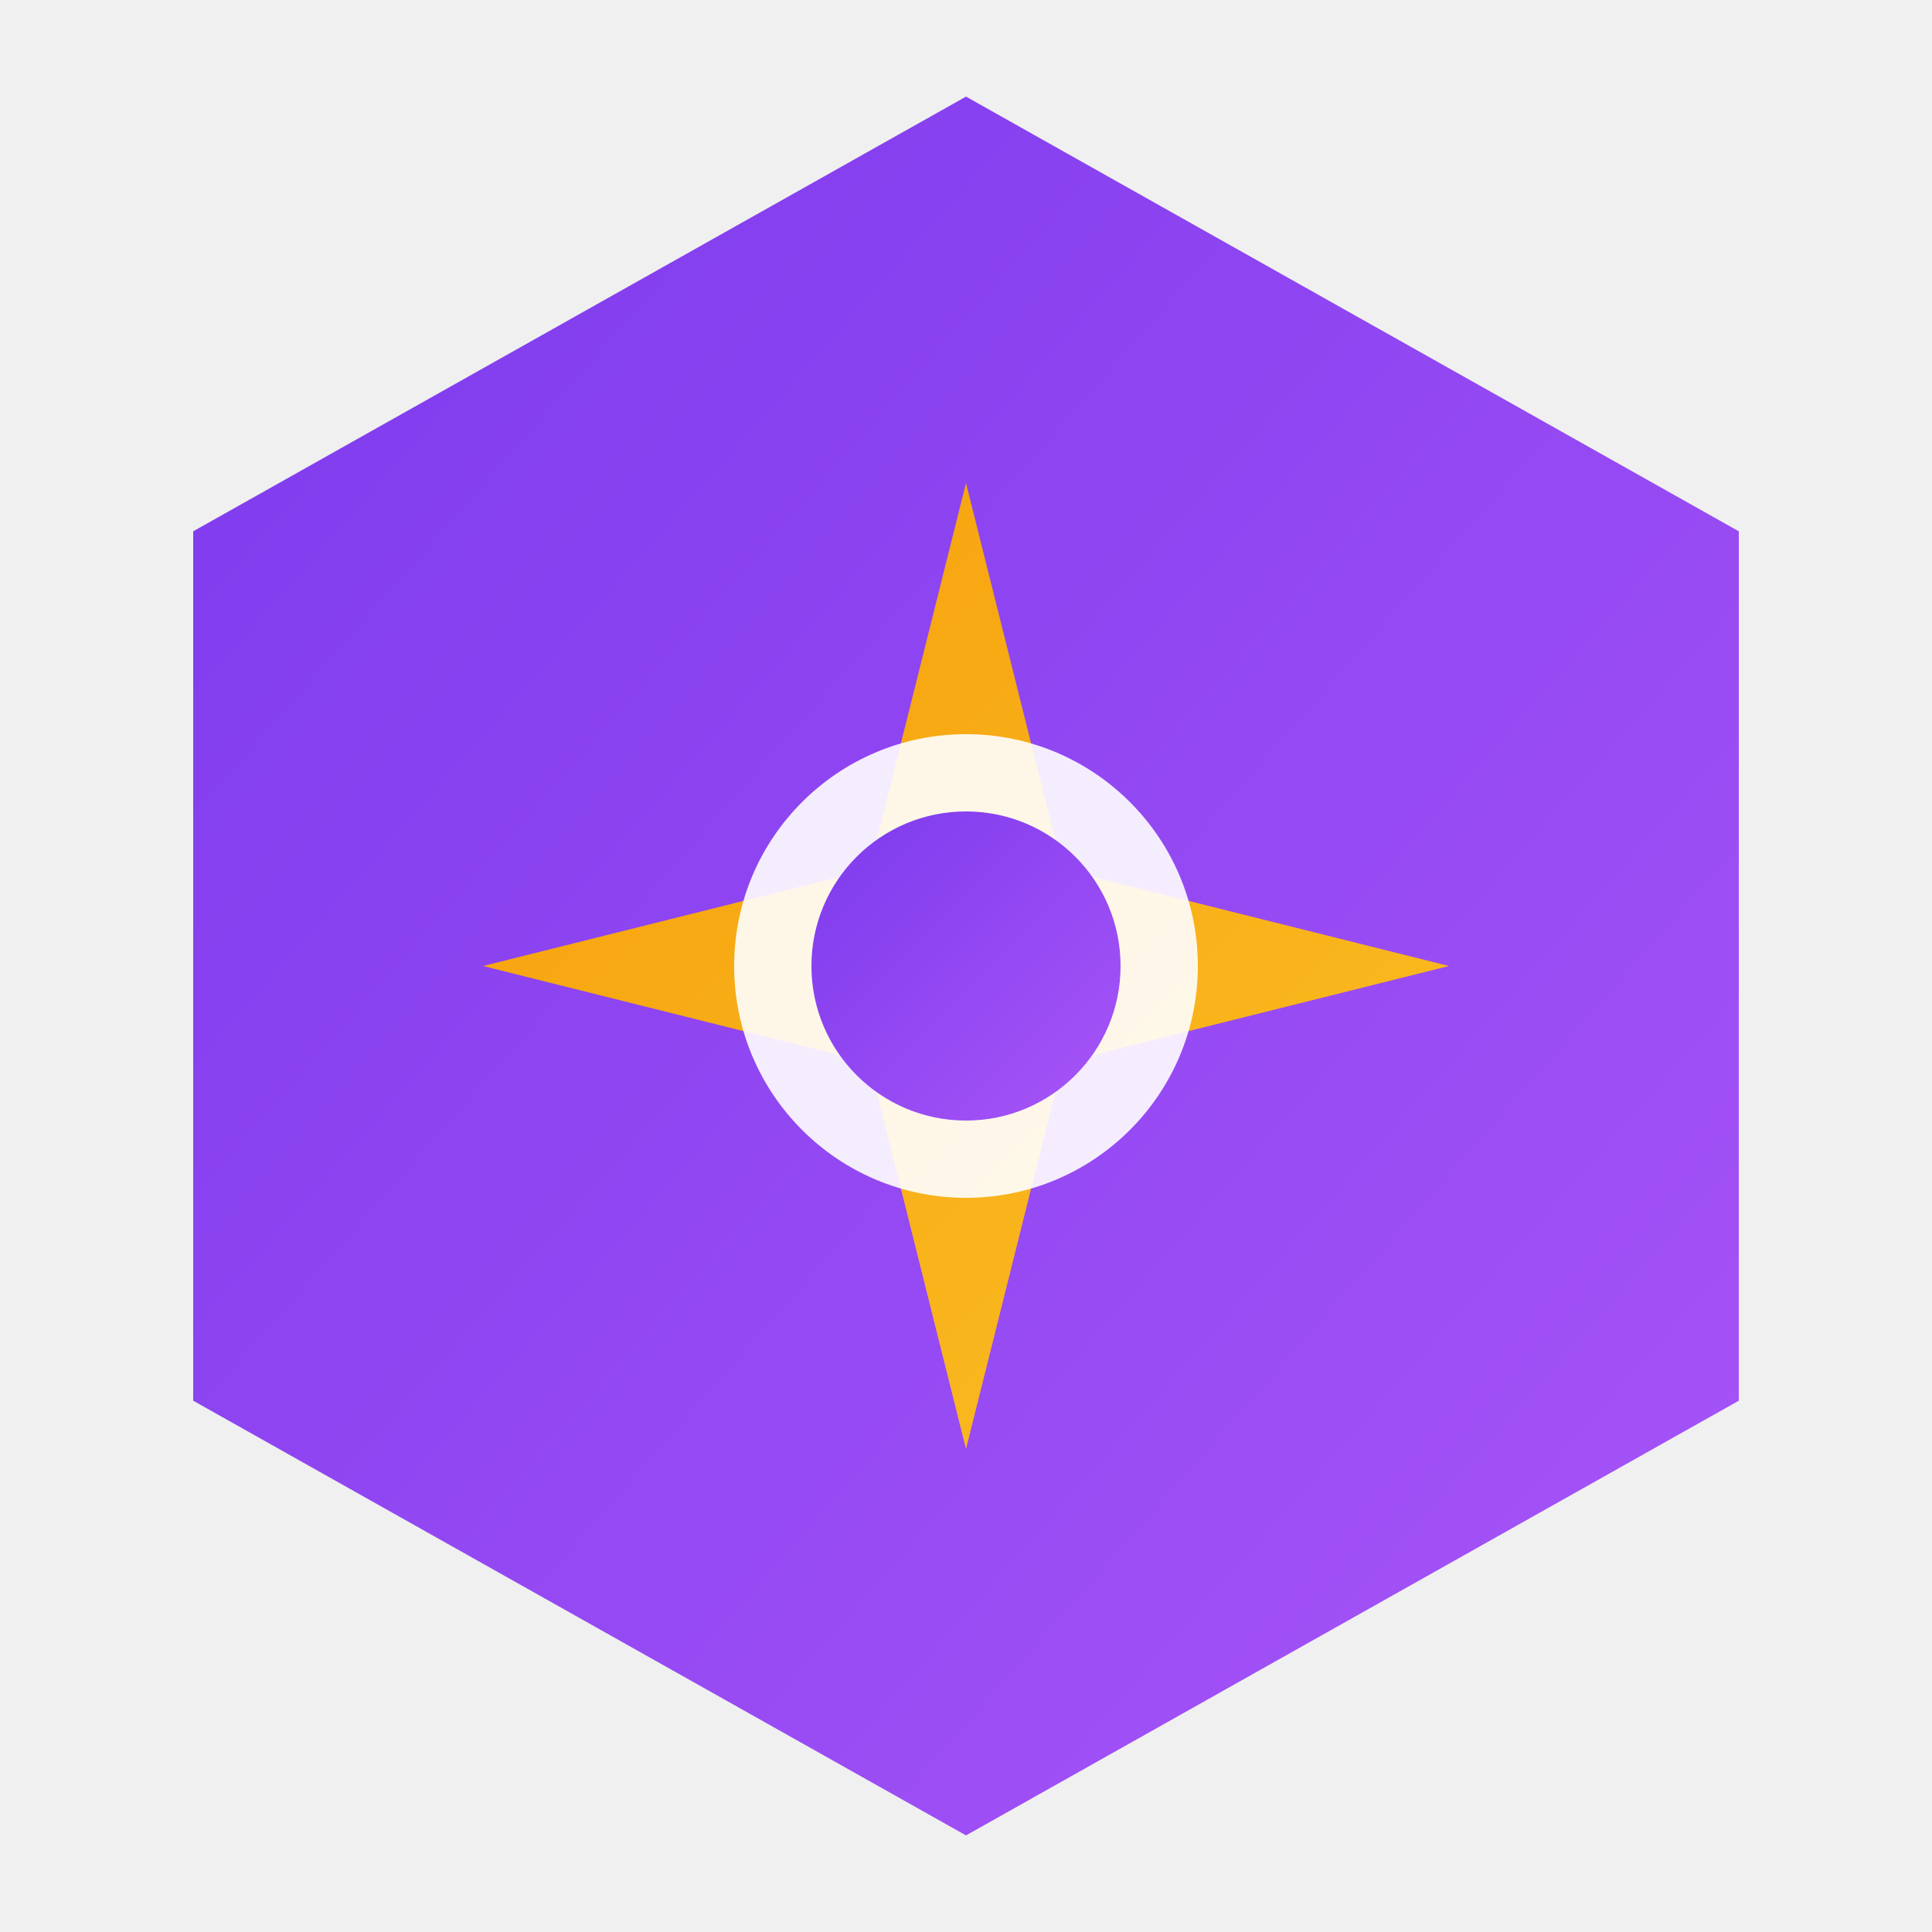
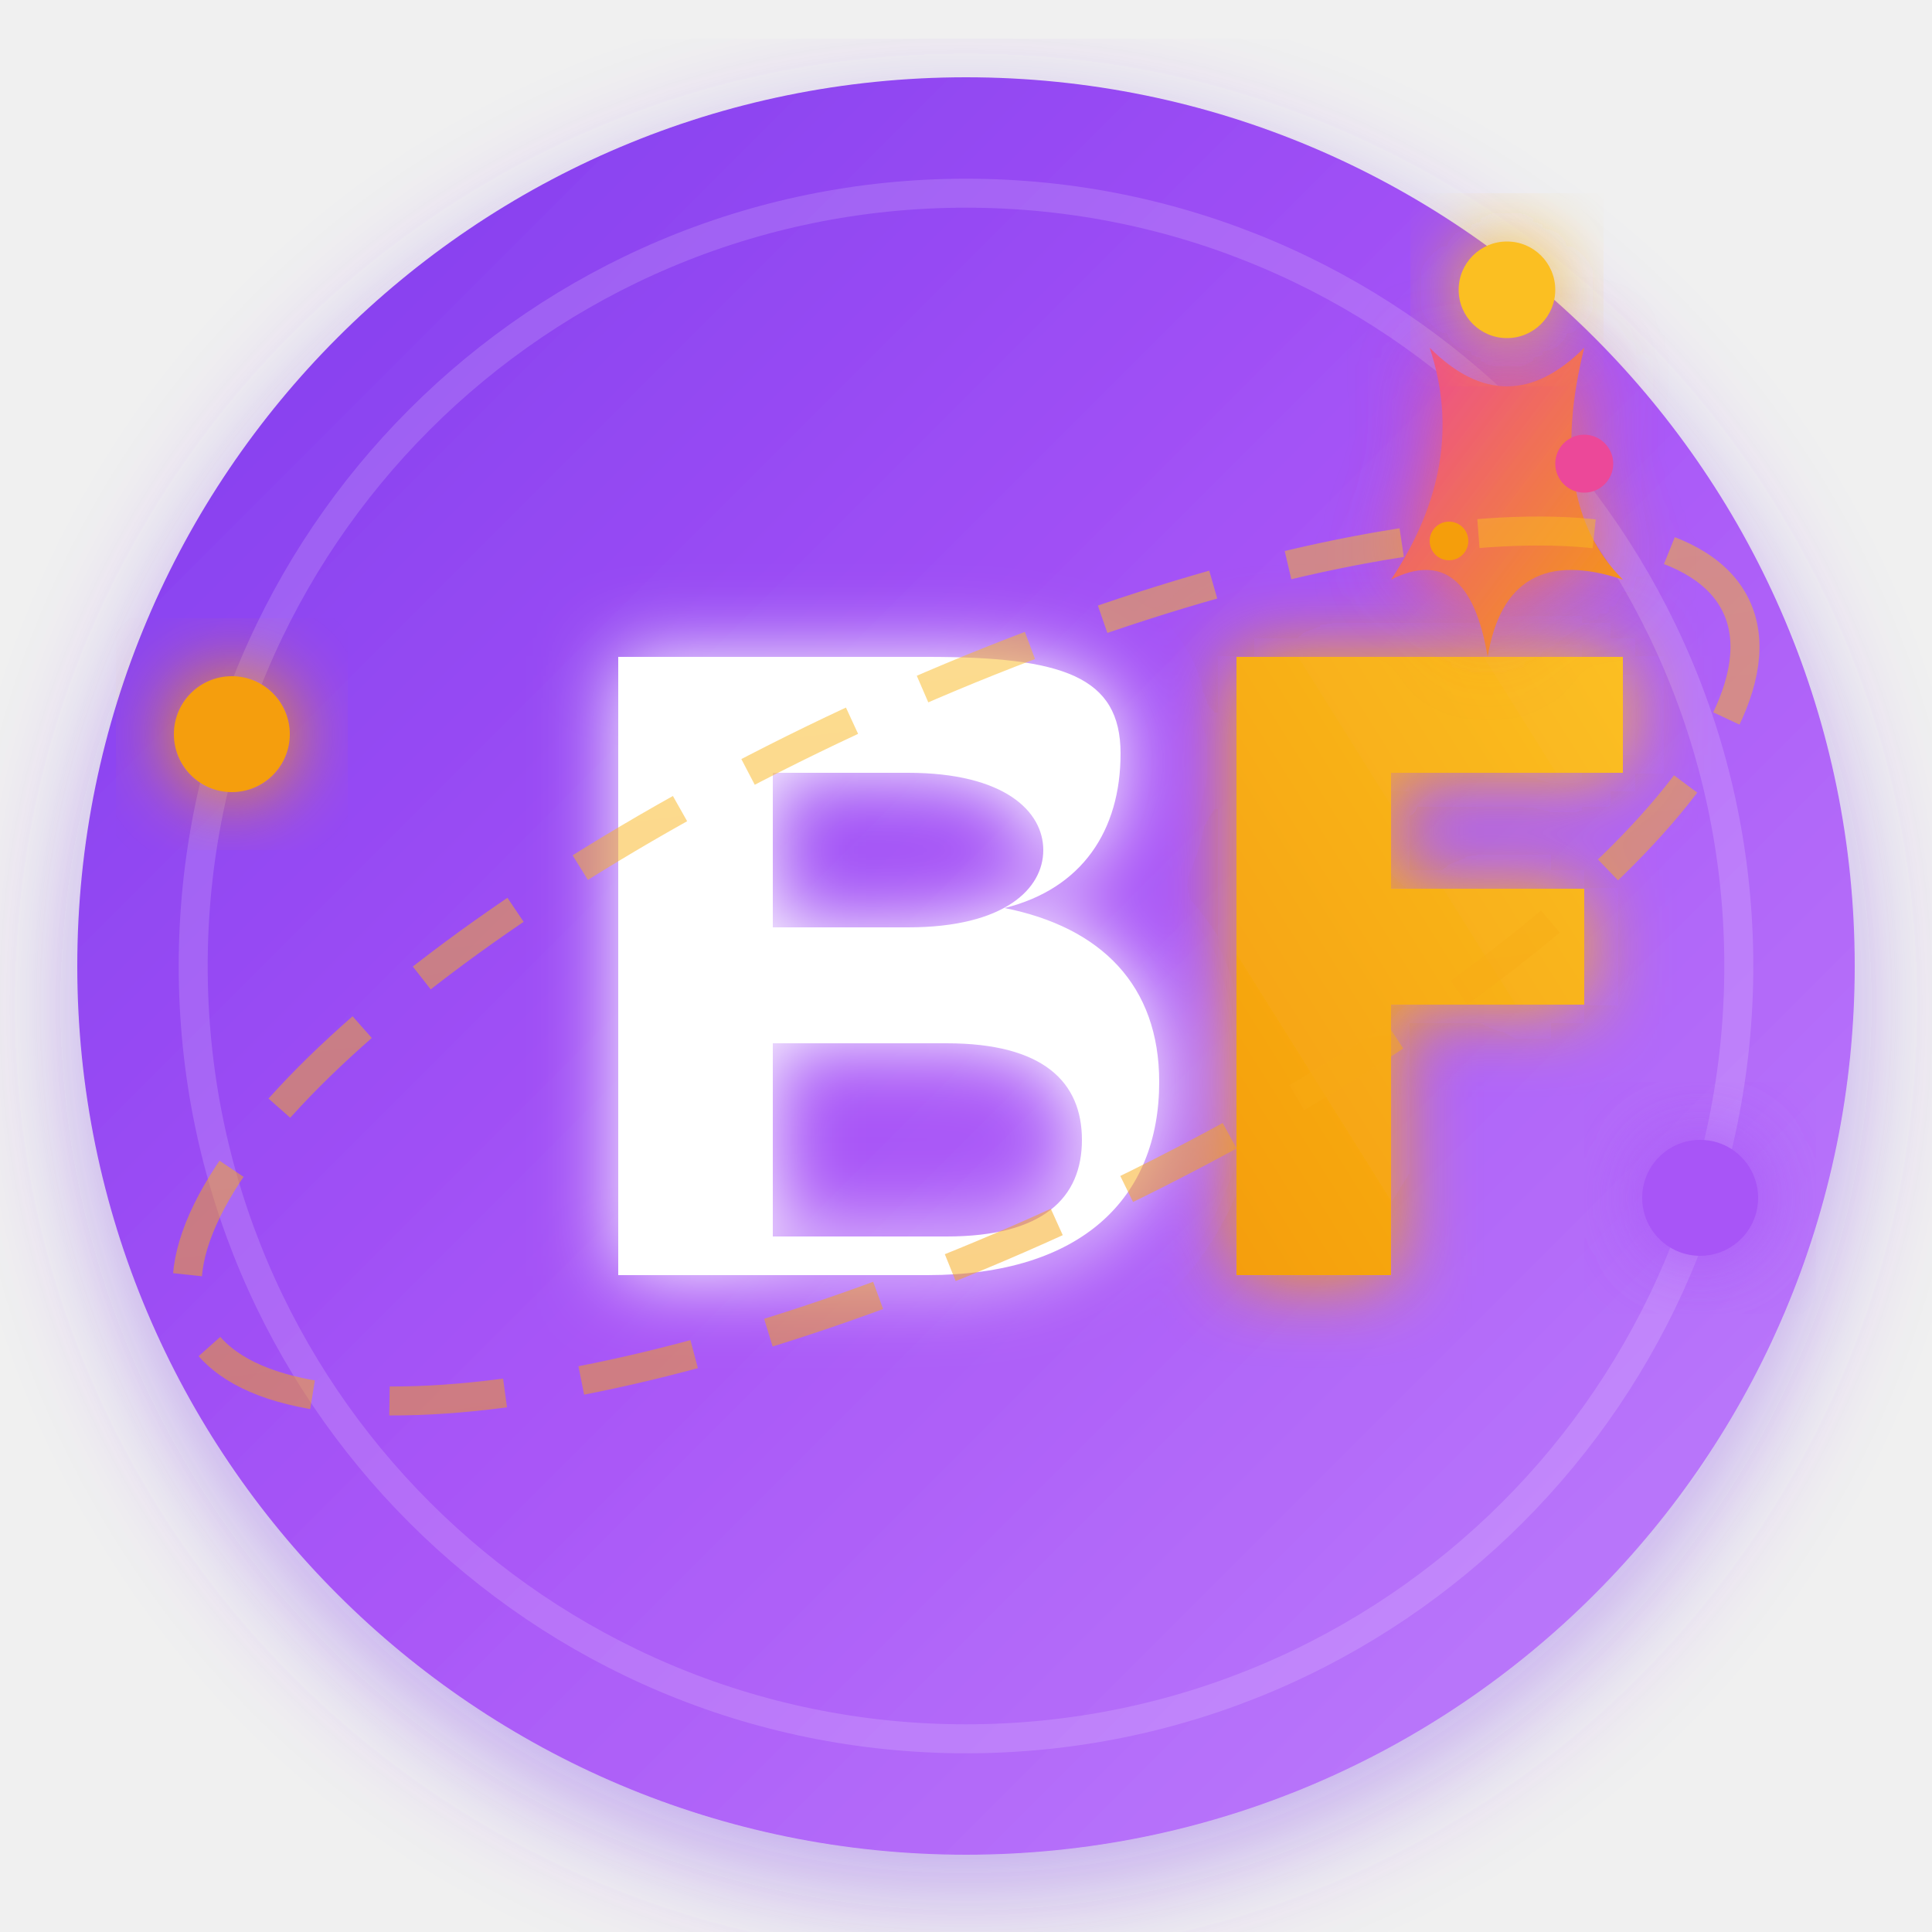
- <svg xmlns="http://www.w3.org/2000/svg" viewBox="0 0 100 100">
+ <svg xmlns="http://www.w3.org/2000/svg" viewBox="0 0 100 100" width="100" height="100">
  <defs>
-     <linearGradient id="grad1" x1="0%" y1="0%" x2="100%" y2="100%">
-       <stop offset="0%" style="stop-color:#7c3aed;stop-opacity:1" />
-       <stop offset="100%" style="stop-color:#a855f7;stop-opacity:1" />
+     <linearGradient id="mainGrad" x1="0%" y1="0%" x2="100%" y2="100%">
+       <stop offset="0%" style="stop-color:#7c3aed" />
+       <stop offset="50%" style="stop-color:#a855f7" />
+       <stop offset="100%" style="stop-color:#c084fc" />
    </linearGradient>
-     <linearGradient id="grad2" x1="0%" y1="0%" x2="100%" y2="100%">
-       <stop offset="0%" style="stop-color:#f59e0b;stop-opacity:1" />
-       <stop offset="100%" style="stop-color:#fbbf24;stop-opacity:1" />
+     <linearGradient id="accentGrad" x1="0%" y1="100%" x2="100%" y2="0%">
+       <stop offset="0%" style="stop-color:#f59e0b" />
+       <stop offset="100%" style="stop-color:#fbbf24" />
    </linearGradient>
+     <linearGradient id="sparkGrad" x1="0%" y1="0%" x2="100%" y2="100%">
+       <stop offset="0%" style="stop-color:#ec4899" />
+       <stop offset="100%" style="stop-color:#f59e0b" />
+     </linearGradient>
+     <filter id="glow" x="-50%" y="-50%" width="200%" height="200%">
+       <feGaussianBlur stdDeviation="2" result="blur" />
+       <feMerge>
+         <feMergeNode in="blur" />
+         <feMergeNode in="SourceGraphic" />
+       </feMerge>
+     </filter>
+     <filter id="shadow">
+       <feDropShadow dx="0" dy="2" stdDeviation="3" flood-color="#7c3aed" flood-opacity="0.4" />
+     </filter>
  </defs>
-   <polygon points="50,5 90,27.5 90,72.5 50,95 10,72.5 10,27.5" fill="url(#grad1)" />
-   <path d="M50 25 L55 45 L75 50 L55 55 L50 75 L45 55 L25 50 L45 45 Z" fill="url(#grad2)" />
-   <circle cx="50" cy="50" r="12" fill="white" opacity="0.9" />
-   <circle cx="50" cy="50" r="8" fill="url(#grad1)" />
+   <circle cx="50" cy="50" r="46" fill="url(#mainGrad)" filter="url(#shadow)" />
+   <circle cx="50" cy="50" r="40" fill="none" stroke="rgba(255,255,255,0.15)" stroke-width="1.5" />
+   <g transform="translate(50, 50)" filter="url(#glow)">
+     <path d="M-18,-16 L-18,16 L-2,16 C6,16 10,12 10,6 C10,1 7,-2 2,-3 C6,-4 8,-7 8,-11 C8,-15 5,-16 -2,-16 Z M-10,-10 L-3,-10 C2,-10 4,-8 4,-6 C4,-4 2,-2 -3,-2 L-10,-2 Z M-10,4 L-1,4 C4,4 6,6 6,9 C6,12 4,14 -1,14 L-10,14 Z" fill="white" />
+     <path d="M14,-16 L14,16 L22,16 L22,2 L32,2 L32,-4 L22,-4 L22,-10 L34,-10 L34,-16 Z" fill="url(#accentGrad)" />
+   </g>
+   <g transform="translate(72, 18)" filter="url(#glow)">
+     <path d="M0,12 Q4,6 2,0 Q6,4 10,0 Q8,8 12,12 Q6,10 5,16 Q4,10 0,12" fill="url(#sparkGrad)" />
+   </g>
+   <circle cx="78" cy="15" r="2.5" fill="#fbbf24" filter="url(#glow)" />
+   <circle cx="82" cy="24" r="1.5" fill="#ec4899" />
+   <circle cx="75" cy="28" r="1" fill="#f59e0b" />
+   <ellipse cx="50" cy="50" rx="44" ry="14" fill="none" stroke="url(#accentGrad)" stroke-width="1.5" stroke-dasharray="6 4" transform="rotate(-25, 50, 50)" opacity="0.5" />
+   <circle cx="12" cy="38" r="3" fill="#f59e0b" filter="url(#glow)" />
+   <circle cx="88" cy="62" r="3" fill="#a855f7" filter="url(#glow)" />
</svg>
